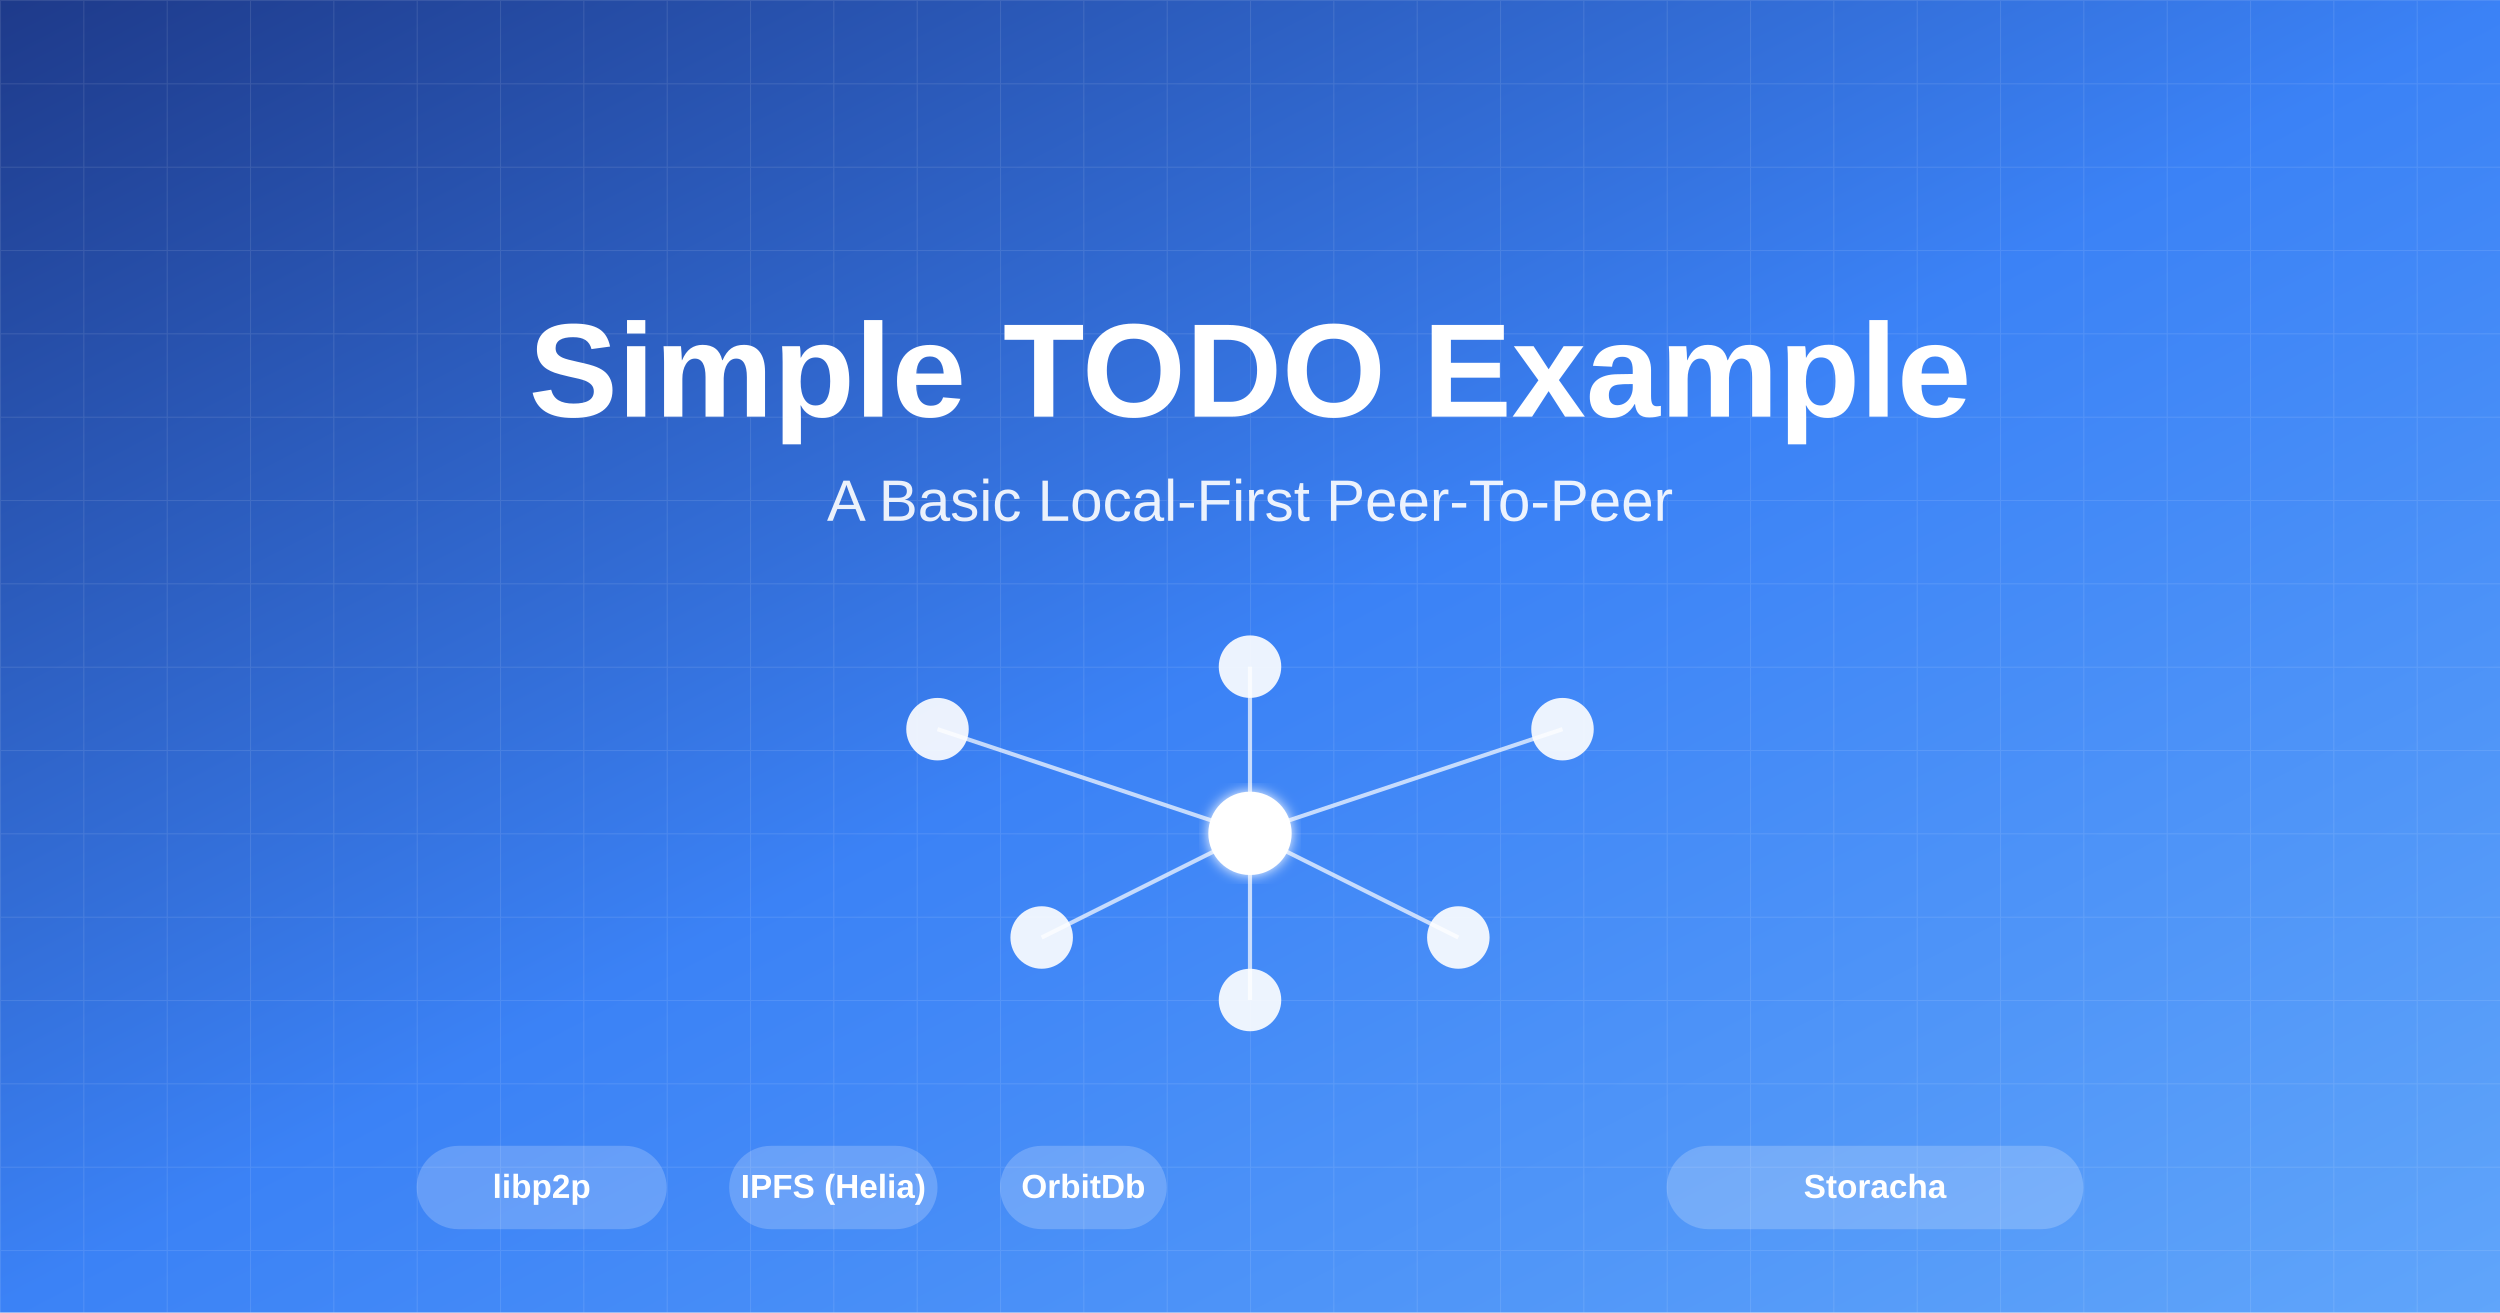
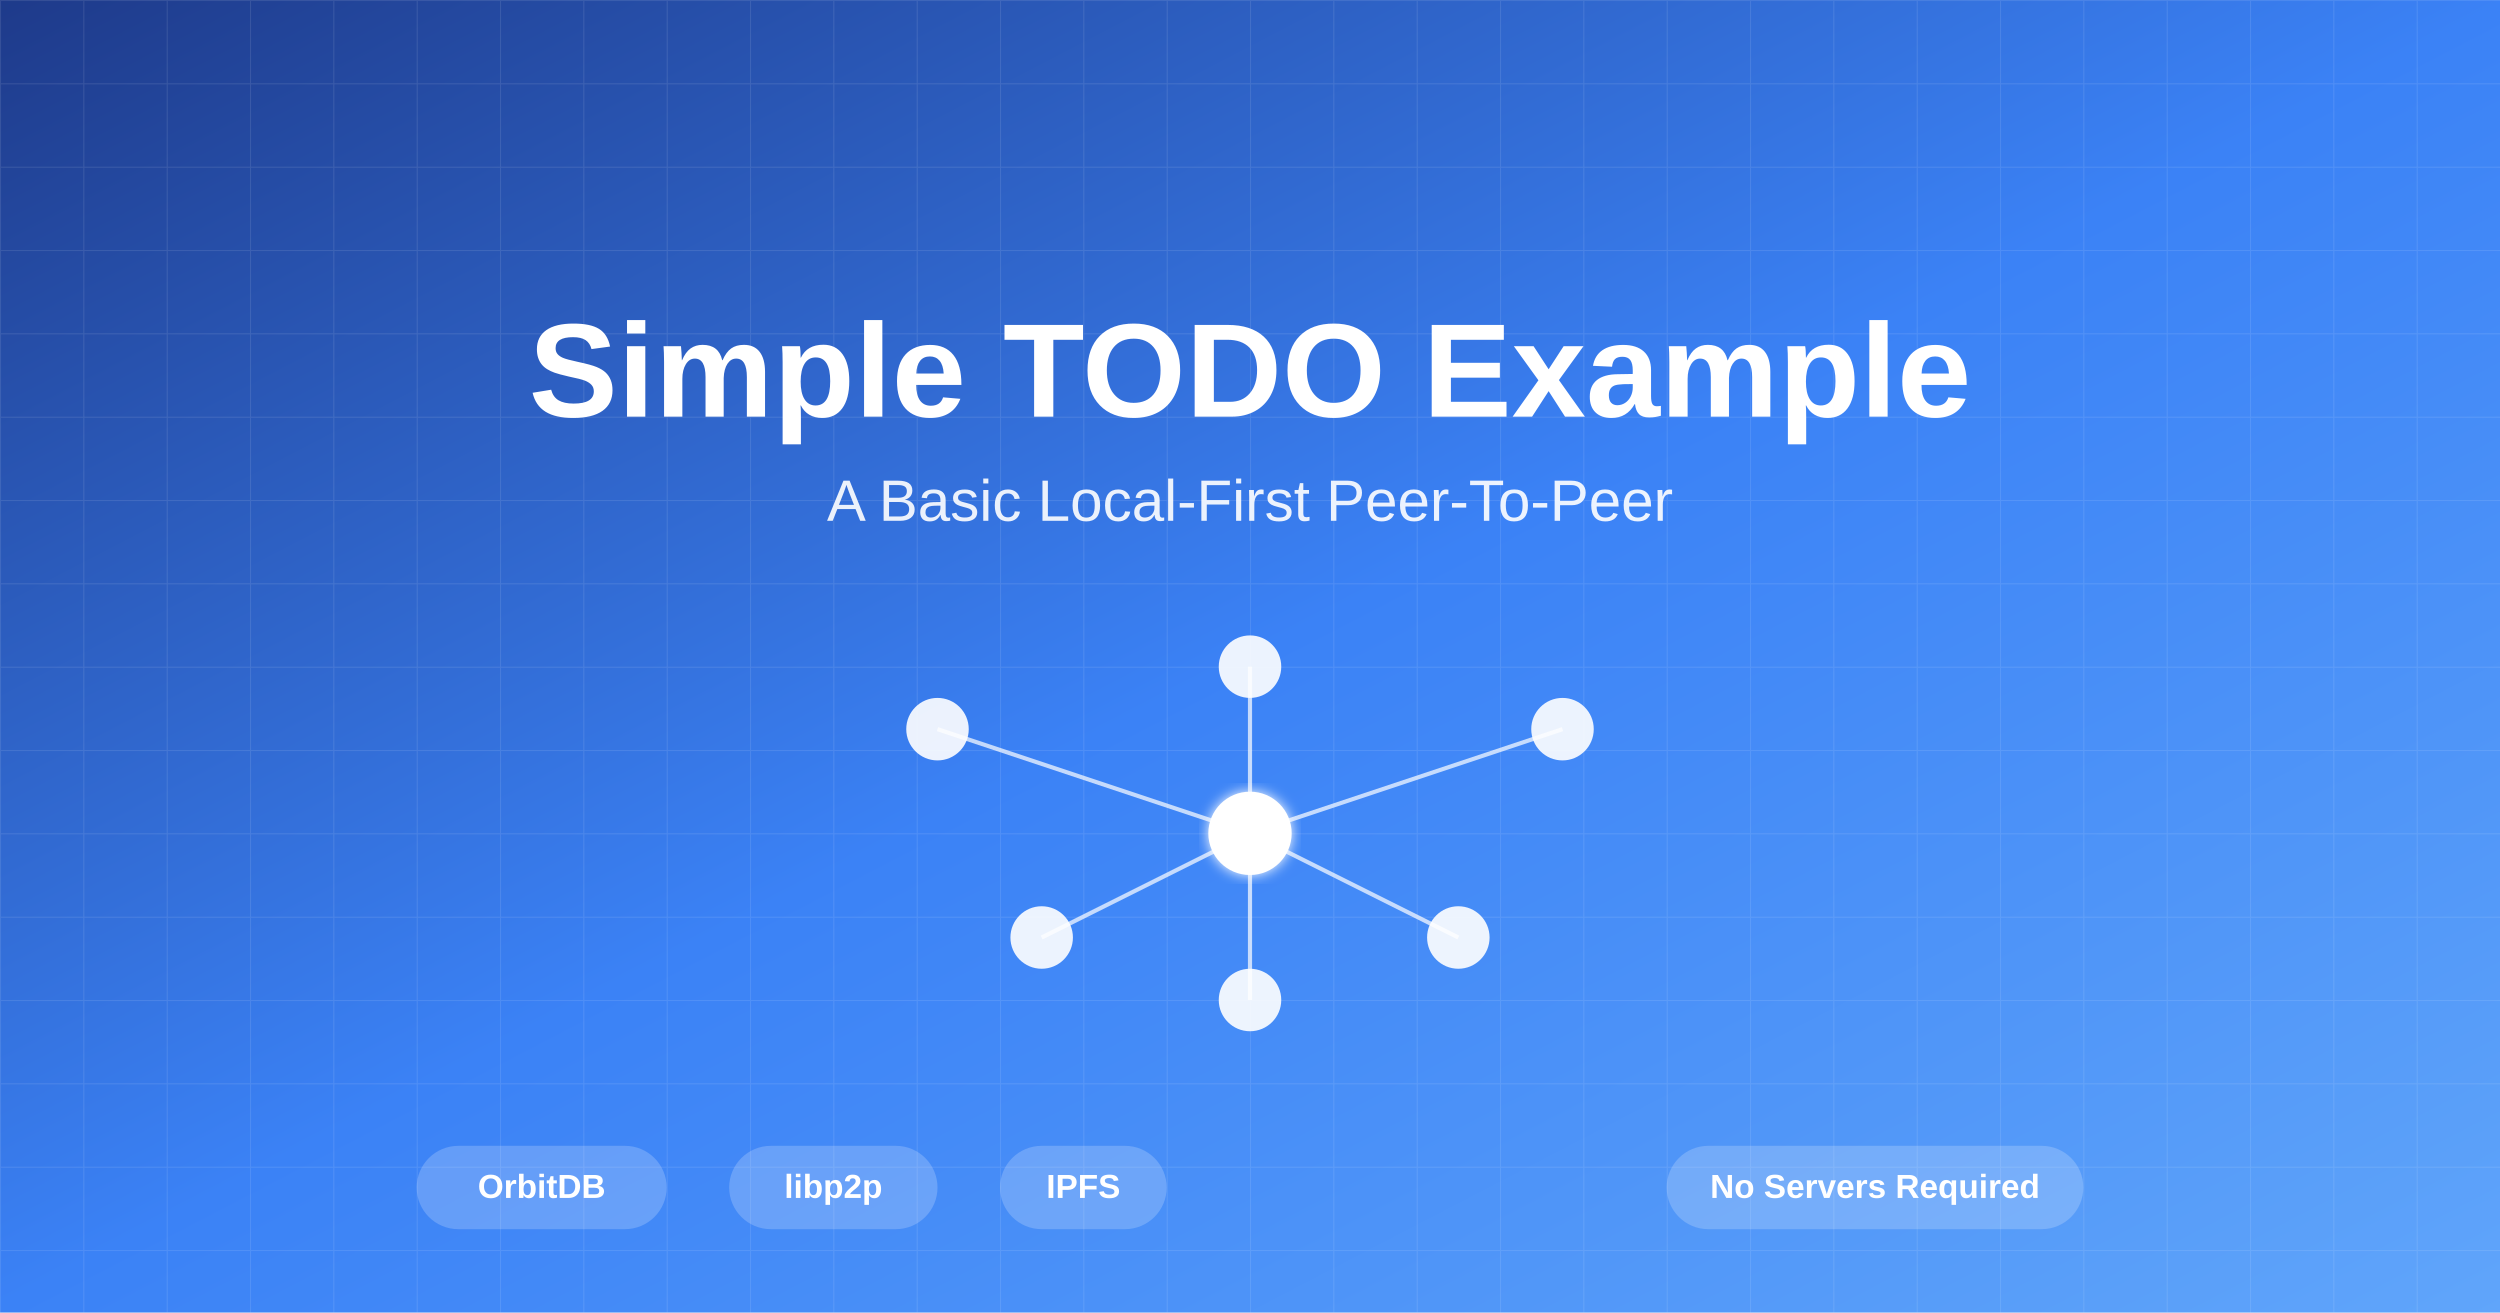
<svg xmlns="http://www.w3.org/2000/svg" viewBox="0 0 1200 630" width="1200" height="630">
  <defs>
    <linearGradient id="bgGradient" x1="0%" y1="0%" x2="100%" y2="100%">
      <stop offset="0%" style="stop-color:#1E3A8A;stop-opacity:1" />
      <stop offset="50%" style="stop-color:#3B82F6;stop-opacity:1" />
      <stop offset="100%" style="stop-color:#60A5FA;stop-opacity:1" />
    </linearGradient>
    <filter id="glow">
      <feGaussianBlur stdDeviation="3" result="coloredBlur" />
      <feMerge>
        <feMergeNode in="coloredBlur" />
        <feMergeNode in="SourceGraphic" />
      </feMerge>
    </filter>
  </defs>
  <rect width="1200" height="630" fill="url(#bgGradient)" />
  <defs>
    <pattern id="grid" width="40" height="40" patternUnits="userSpaceOnUse">
      <path d="M 40 0 L 0 0 0 40" fill="none" stroke="rgba(255,255,255,0.1)" stroke-width="1" />
    </pattern>
  </defs>
  <rect width="1200" height="630" fill="url(#grid)" />
  <text x="600" y="200" text-anchor="middle" fill="white" font-family="Arial, sans-serif" font-size="64" font-weight="bold">
    Simple TODO Example
  </text>
  <text x="600" y="250" text-anchor="middle" fill="rgba(255,255,255,0.9)" font-family="Arial, sans-serif" font-size="28">
    A Basic Local-First Peer-To-Peer 
  </text>
  <circle cx="600" cy="400" r="20" fill="white" filter="url(#glow)" />
  <circle cx="450" cy="350" r="15" fill="rgba(255,255,255,0.9)" />
  <circle cx="750" cy="350" r="15" fill="rgba(255,255,255,0.9)" />
  <circle cx="500" cy="450" r="15" fill="rgba(255,255,255,0.9)" />
  <circle cx="700" cy="450" r="15" fill="rgba(255,255,255,0.9)" />
  <circle cx="600" cy="320" r="15" fill="rgba(255,255,255,0.9)" />
  <circle cx="600" cy="480" r="15" fill="rgba(255,255,255,0.9)" />
  <line x1="600" y1="400" x2="450" y2="350" stroke="white" stroke-width="2" opacity="0.7" />
  <line x1="600" y1="400" x2="750" y2="350" stroke="white" stroke-width="2" opacity="0.7" />
  <line x1="600" y1="400" x2="500" y2="450" stroke="white" stroke-width="2" opacity="0.7" />
  <line x1="600" y1="400" x2="700" y2="450" stroke="white" stroke-width="2" opacity="0.7" />
  <line x1="600" y1="400" x2="600" y2="320" stroke="white" stroke-width="2" opacity="0.7" />
  <line x1="600" y1="400" x2="600" y2="480" stroke="white" stroke-width="2" opacity="0.7" />
  <rect x="200" y="550" width="120" height="40" rx="20" fill="rgba(255,255,255,0.2)" />
-   <text x="260" y="575" text-anchor="middle" fill="white" font-family="Arial, sans-serif" font-size="16" font-weight="bold">libp2p</text>
+   <text x="260" y="575" text-anchor="middle" fill="white" font-family="Arial, sans-serif" font-size="16" font-weight="bold">OrbitDB</text>
  <rect x="350" y="550" width="100" height="40" rx="20" fill="rgba(255,255,255,0.2)" />
-   <text x="400" y="575" text-anchor="middle" fill="white" font-family="Arial, sans-serif" font-size="16" font-weight="bold">IPFS (Helia)</text>
+   <text x="400" y="575" text-anchor="middle" fill="white" font-family="Arial, sans-serif" font-size="16" font-weight="bold">libp2p</text>
  <rect x="480" y="550" width="80" height="40" rx="20" fill="rgba(255,255,255,0.2)" />
-   <text x="520" y="575" text-anchor="middle" fill="white" font-family="Arial, sans-serif" font-size="16" font-weight="bold">OrbitDb</text>
+   <text x="520" y="575" text-anchor="middle" fill="white" font-family="Arial, sans-serif" font-size="16" font-weight="bold">IPFS</text>
  <rect x="800" y="550" width="200" height="40" rx="20" fill="rgba(255,255,255,0.2)" />
-   <text x="900" y="575" text-anchor="middle" fill="white" font-family="Arial, sans-serif" font-size="16" font-weight="bold">Storacha</text>
+   <text x="900" y="575" text-anchor="middle" fill="white" font-family="Arial, sans-serif" font-size="16" font-weight="bold">No Servers Required</text>
</svg>
